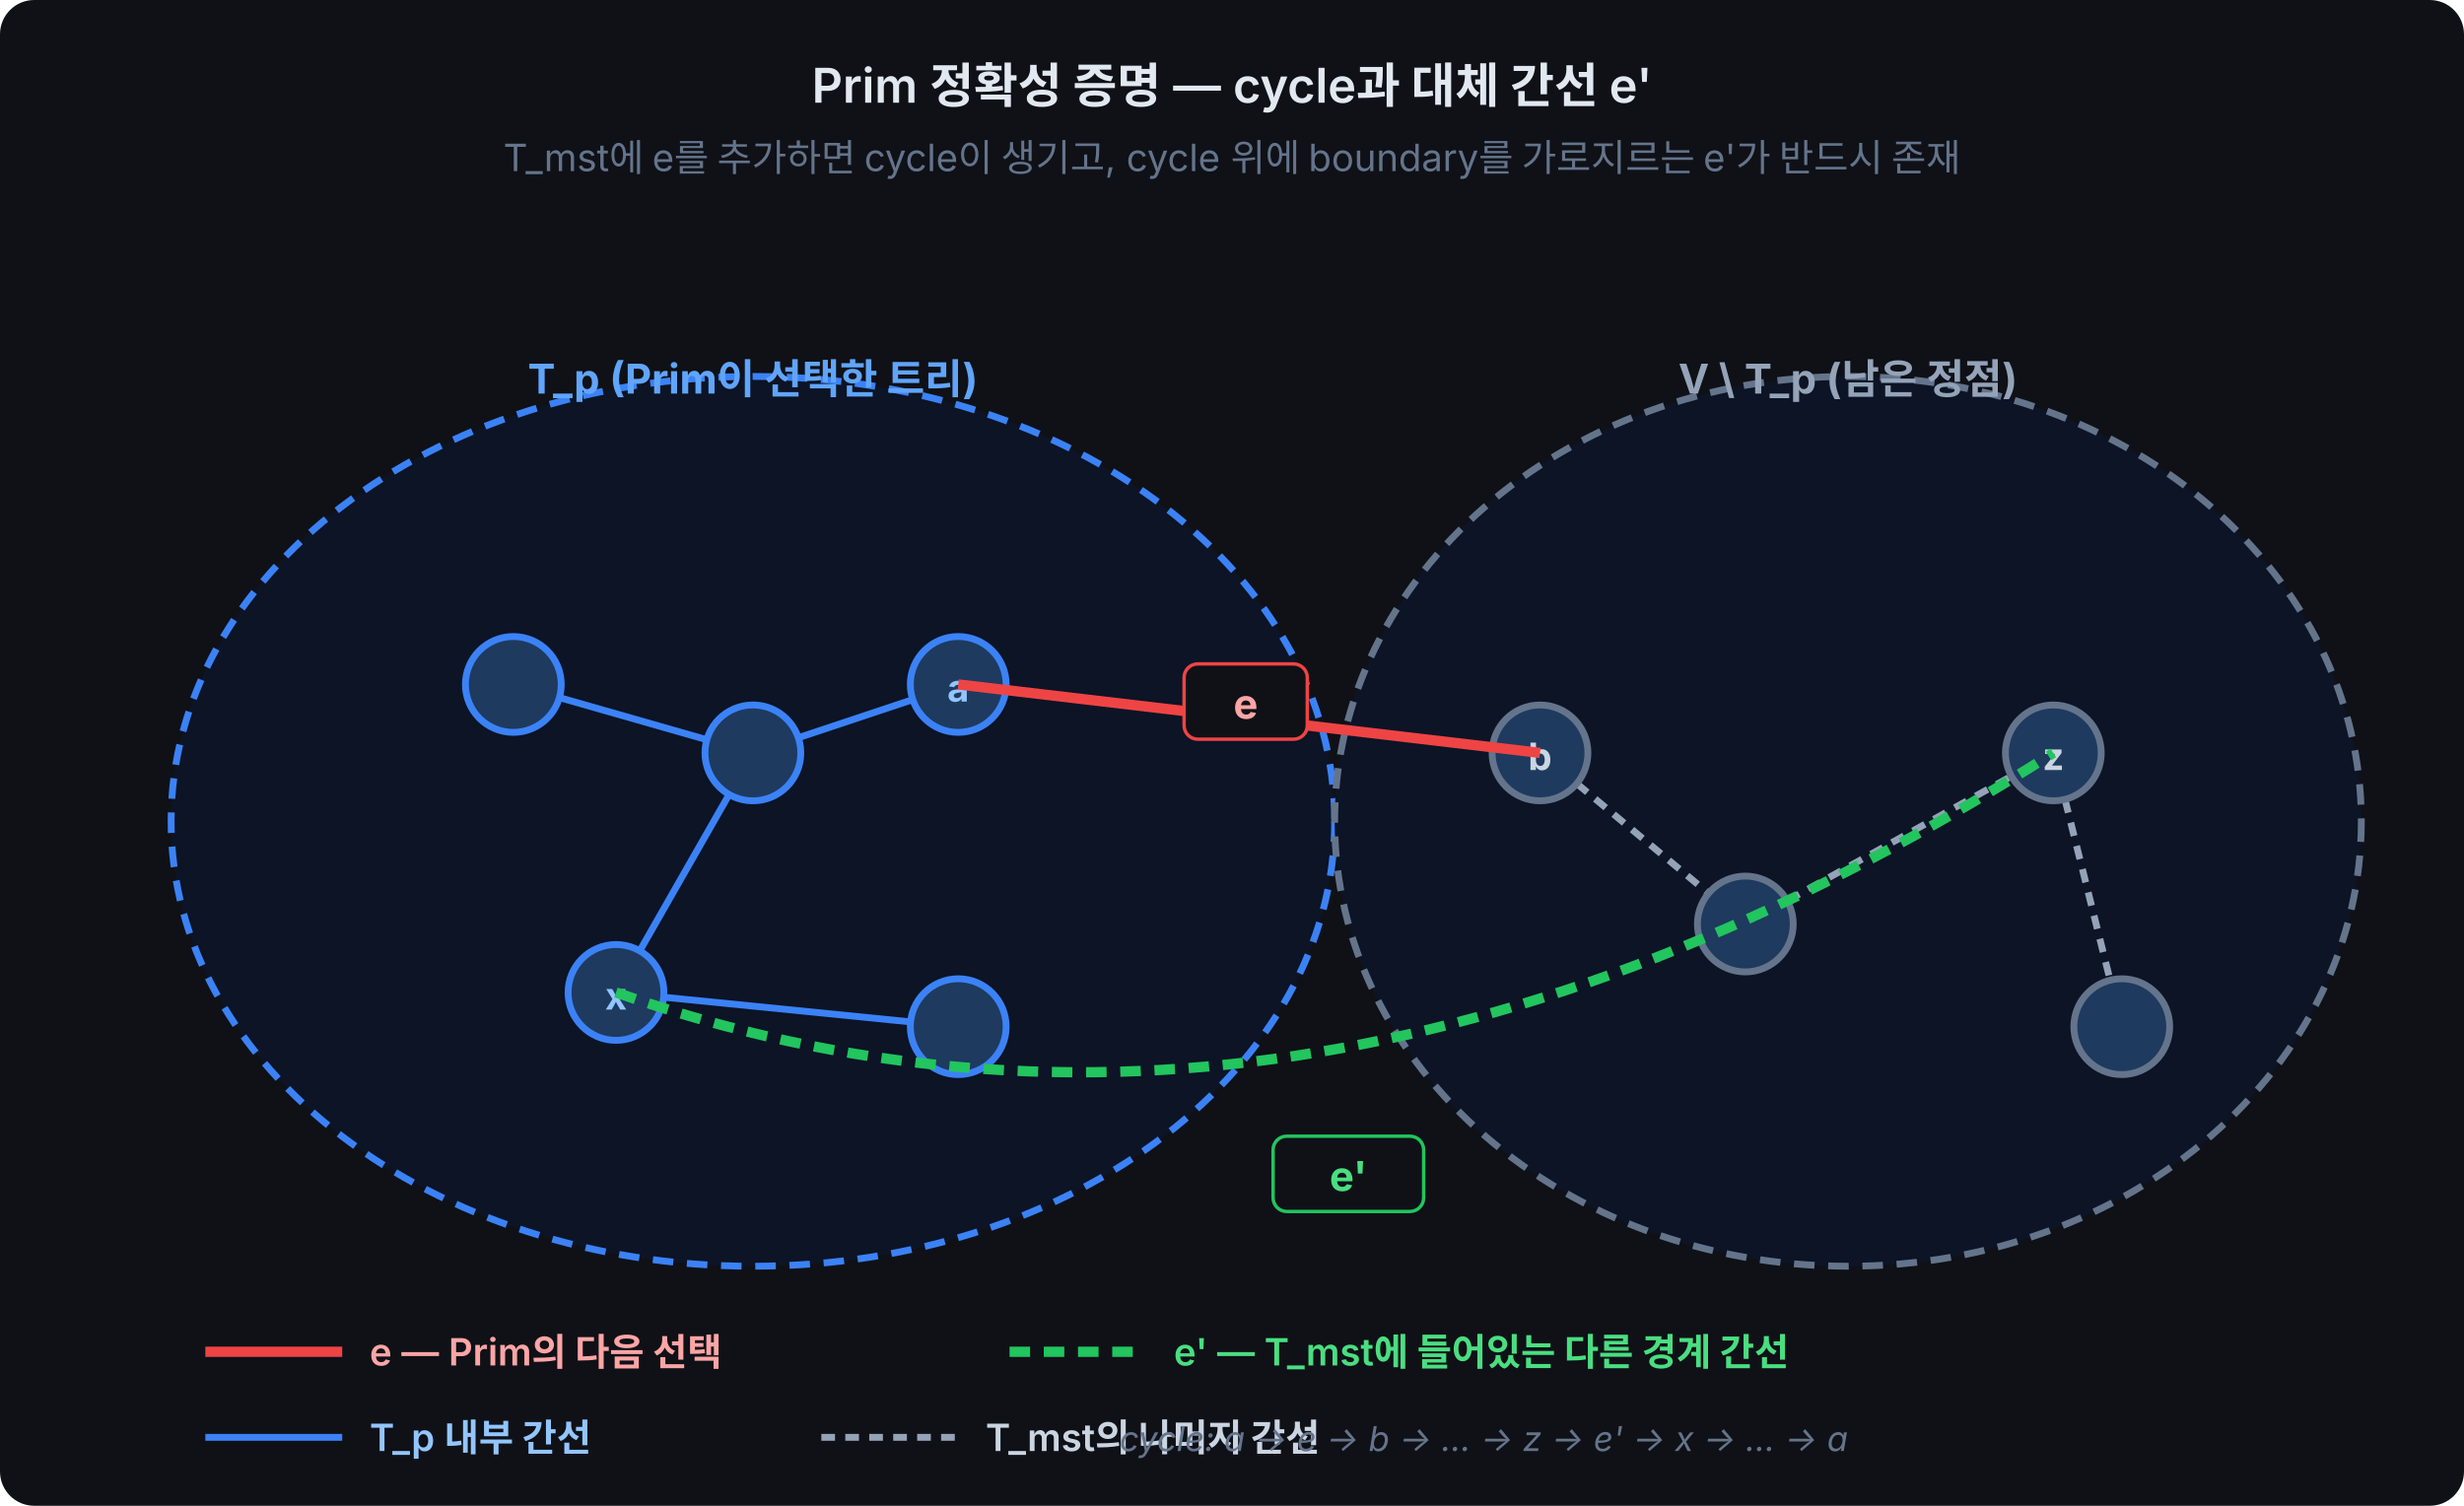
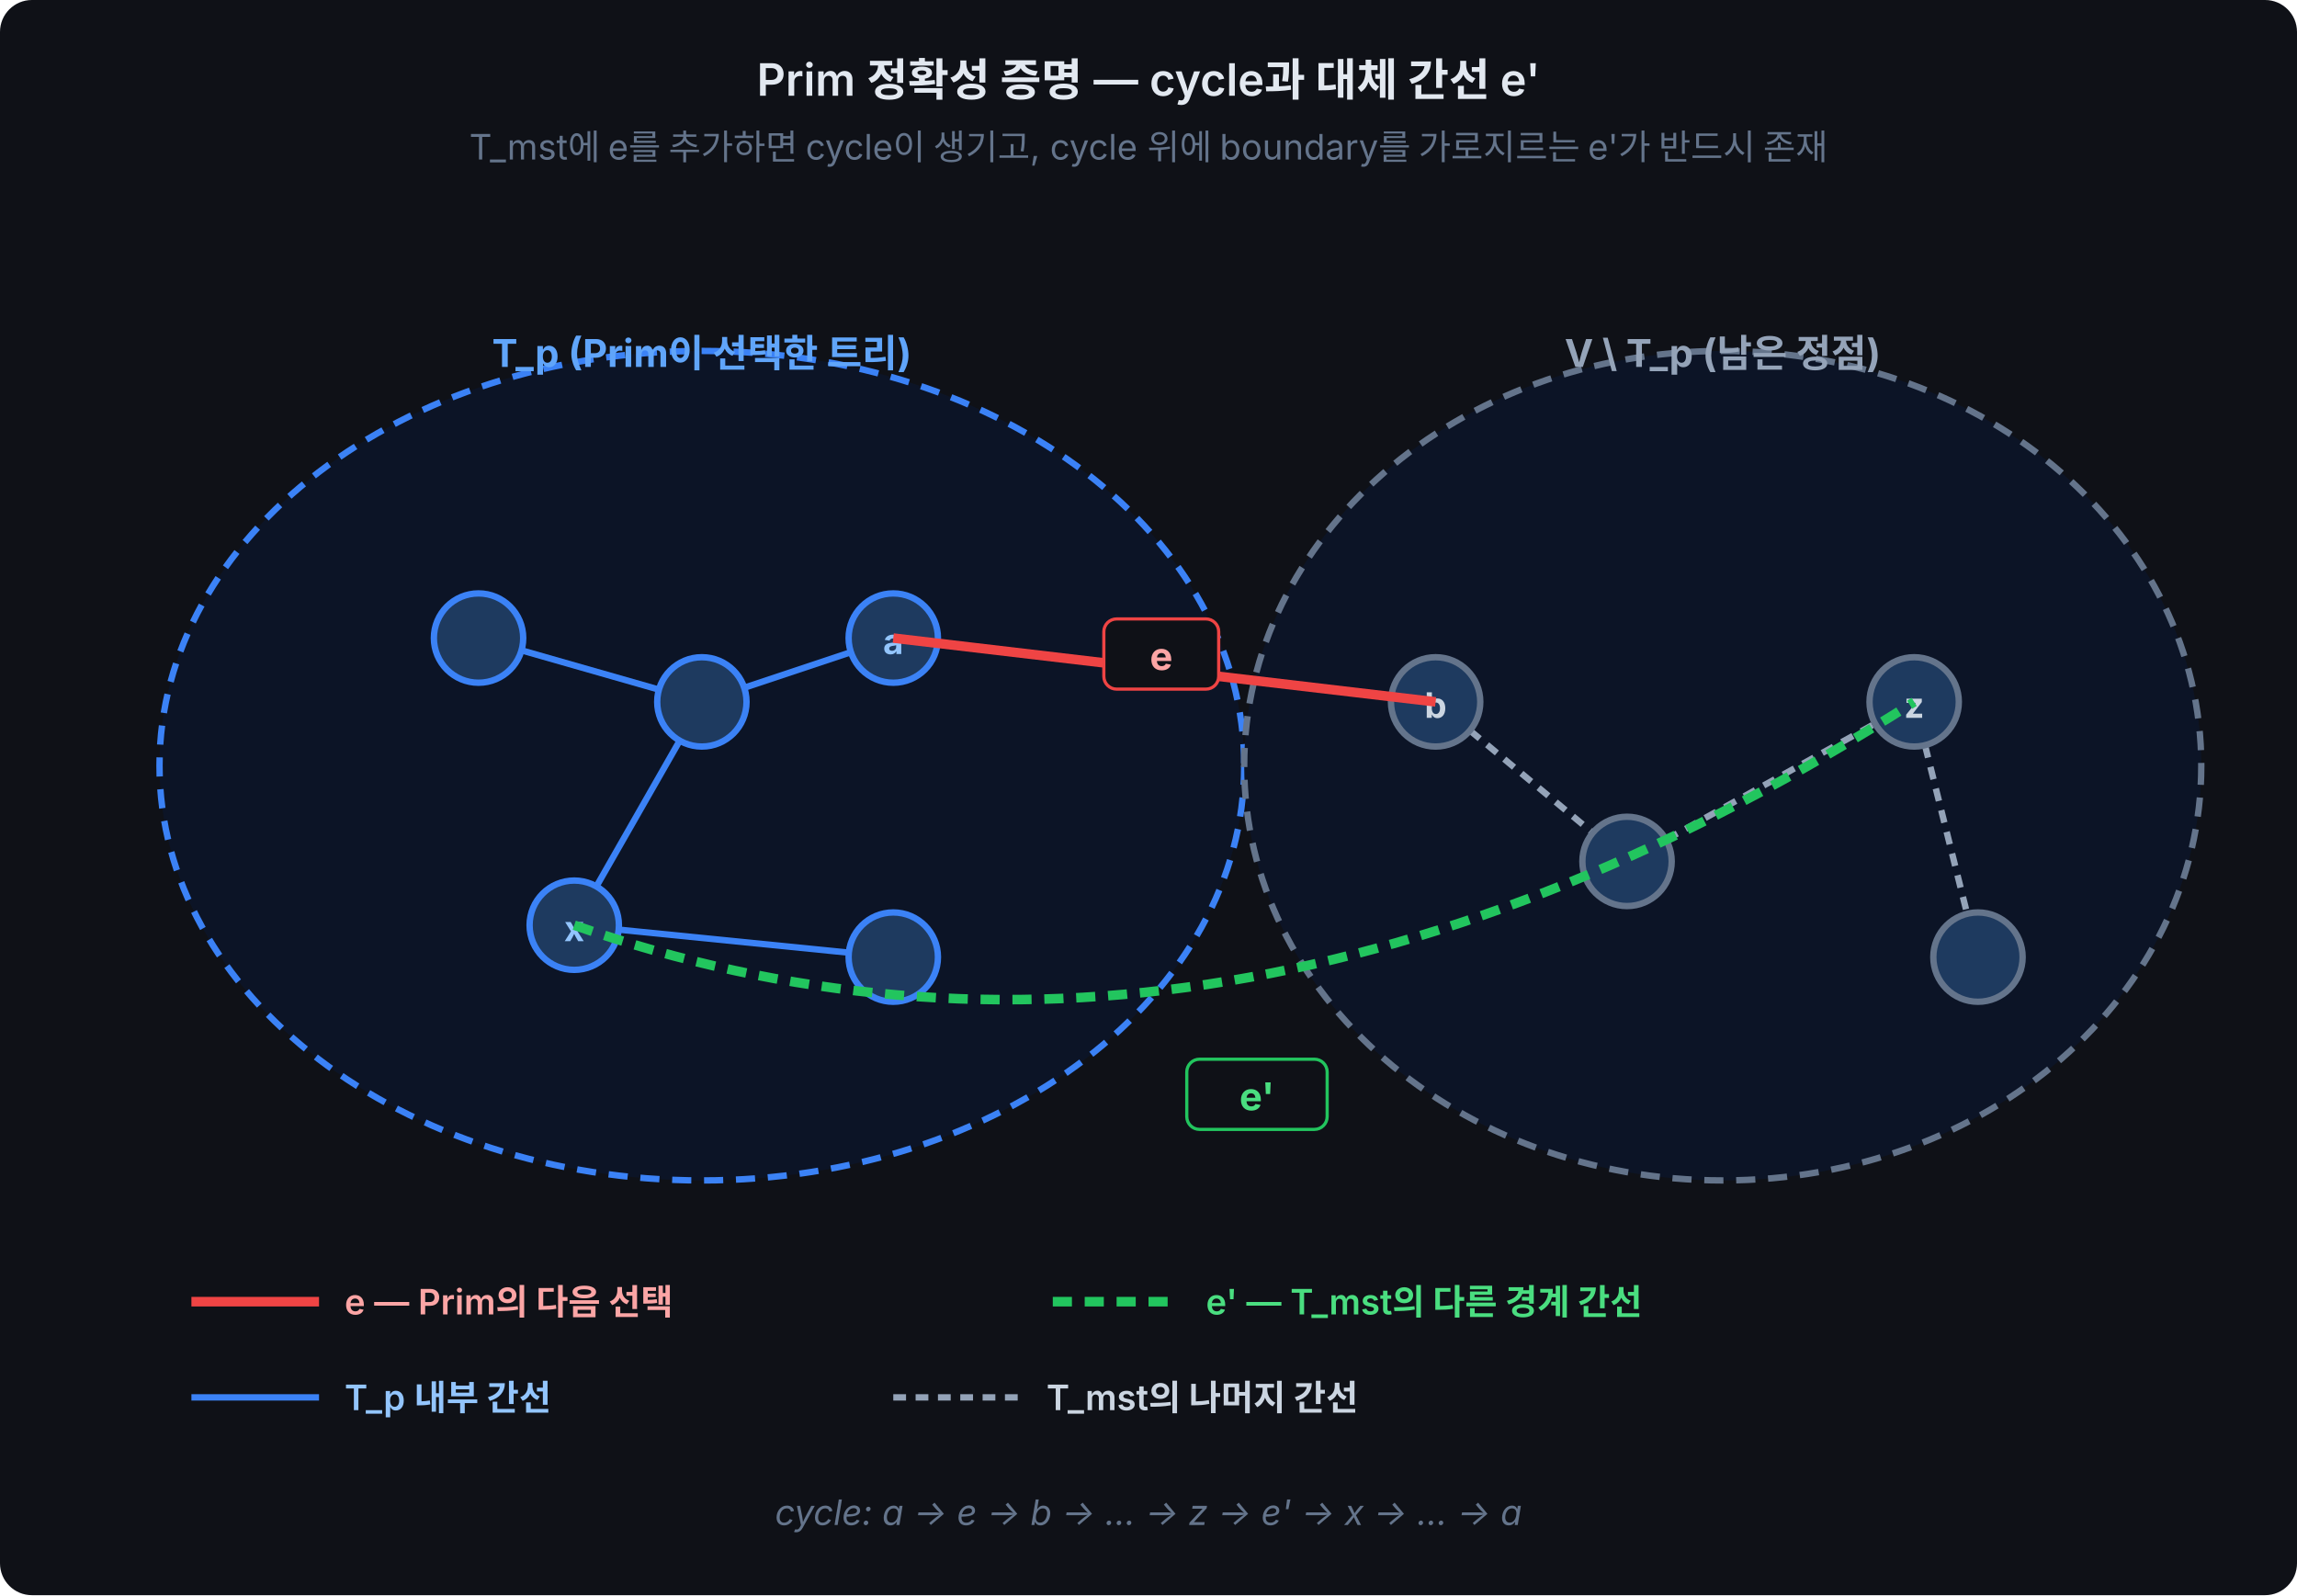
- <svg xmlns="http://www.w3.org/2000/svg" viewBox="0 0 720 440" width="1080" height="660" font-family="system-ui,-apple-system,sans-serif">
-   <rect width="720" height="440" rx="10" fill="#0f1117" />
+ <svg xmlns="http://www.w3.org/2000/svg" viewBox="0 0 720 500" width="1080" height="750" font-family="system-ui,-apple-system,sans-serif">
+   <rect width="720" height="500" rx="10" fill="#0f1117" />
  <text x="360" y="30" text-anchor="middle" fill="#e2e8f0" font-size="14" font-weight="600">Prim 정확성 증명 — cycle과 대체 간선 e'</text>
  <text x="360" y="50" text-anchor="middle" fill="#64748b" font-size="11">T_mst에 e를 추가하면 cycle이 생기고, cycle 위에 boundary를 가로지르는 e'가 반드시 존재</text>
  <ellipse cx="220" cy="240" rx="170" ry="130" fill="#0c1426" stroke="#3b82f6" stroke-width="2" stroke-dasharray="6 4" />
  <text x="220" y="115" text-anchor="middle" fill="#60a5fa" font-size="12" font-weight="700">T_p (Prim이 선택한 트리)</text>
  <ellipse cx="540" cy="240" rx="150" ry="130" fill="#0c1426" stroke="#64748b" stroke-width="2" stroke-dasharray="6 4" />
  <text x="540" y="115" text-anchor="middle" fill="#94a3b8" font-size="12" font-weight="700">V \ T_p (남은 정점)</text>
  <line x1="150" y1="200" x2="220" y2="220" stroke="#3b82f6" stroke-width="2" />
  <line x1="220" y1="220" x2="280" y2="200" stroke="#3b82f6" stroke-width="2" />
  <line x1="220" y1="220" x2="180" y2="290" stroke="#3b82f6" stroke-width="2" />
  <line x1="180" y1="290" x2="280" y2="300" stroke="#3b82f6" stroke-width="2" />
  <circle cx="150" cy="200" r="14" fill="#1e3a5f" stroke="#3b82f6" stroke-width="2" />
  <circle cx="220" cy="220" r="14" fill="#1e3a5f" stroke="#3b82f6" stroke-width="2" />
  <circle cx="280" cy="200" r="14" fill="#1e3a5f" stroke="#3b82f6" stroke-width="2" />
  <text x="280" y="205" text-anchor="middle" fill="#93c5fd" font-size="11" font-weight="700">a</text>
  <circle cx="180" cy="290" r="14" fill="#1e3a5f" stroke="#3b82f6" stroke-width="2" />
  <text x="180" y="295" text-anchor="middle" fill="#93c5fd" font-size="11" font-weight="700">x</text>
  <circle cx="280" cy="300" r="14" fill="#1e3a5f" stroke="#3b82f6" stroke-width="2" />
  <line x1="450" y1="220" x2="510" y2="270" stroke="#94a3b8" stroke-width="2" stroke-dasharray="4 3" />
  <line x1="510" y1="270" x2="600" y2="220" stroke="#94a3b8" stroke-width="2" stroke-dasharray="4 3" />
  <line x1="600" y1="220" x2="620" y2="300" stroke="#94a3b8" stroke-width="2" stroke-dasharray="4 3" />
  <circle cx="450" cy="220" r="14" fill="#1e3a5f" stroke="#64748b" stroke-width="2" />
  <text x="450" y="225" text-anchor="middle" fill="#cbd5e1" font-size="11" font-weight="700">b</text>
  <circle cx="510" cy="270" r="14" fill="#1e3a5f" stroke="#64748b" stroke-width="2" />
  <circle cx="600" cy="220" r="14" fill="#1e3a5f" stroke="#64748b" stroke-width="2" />
  <text x="600" y="225" text-anchor="middle" fill="#cbd5e1" font-size="11" font-weight="700">z</text>
  <circle cx="620" cy="300" r="14" fill="#1e3a5f" stroke="#64748b" stroke-width="2" />
  <line x1="280" y1="200" x2="450" y2="220" stroke="#ef4444" stroke-width="3" />
  <rect x="346" y="194" width="36" height="22" rx="4" fill="#0f1117" stroke="#ef4444" />
  <text x="364" y="210" text-anchor="middle" fill="#fca5a5" font-size="12" font-weight="700">e</text>
  <path d="M 180 290 Q 380 360 600 220" fill="none" stroke="#22c55e" stroke-width="3" stroke-dasharray="6 4" />
  <rect x="372" y="332" width="44" height="22" rx="4" fill="#0f1117" stroke="#22c55e" />
  <text x="394" y="348" text-anchor="middle" fill="#4ade80" font-size="12" font-weight="700">e'</text>
-   <line x1="60" y1="395" x2="100" y2="395" stroke="#ef4444" stroke-width="3" />
-   <text x="108" y="399" fill="#fca5a5" font-size="11" font-weight="600">e — Prim의 다음 선택</text>
-   <line x1="295" y1="395" x2="335" y2="395" stroke="#22c55e" stroke-width="3" stroke-dasharray="6 4" />
-   <text x="343" y="399" fill="#4ade80" font-size="11" font-weight="600">e' — T_mst에 들어있는 다른 경계 간선</text>
-   <line x1="60" y1="420" x2="100" y2="420" stroke="#3b82f6" stroke-width="2" />
-   <text x="108" y="424" fill="#93c5fd" font-size="11" font-weight="600">T_p 내부 간선</text>
-   <line x1="240" y1="420" x2="280" y2="420" stroke="#94a3b8" stroke-width="2" stroke-dasharray="4 3" />
-   <text x="288" y="424" fill="#cbd5e1" font-size="11" font-weight="600">T_mst의 나머지 간선</text>
-   <text x="540" y="424" text-anchor="end" fill="#64748b" font-size="10" font-style="italic">cycle: a → e → b → ... → z → e' → x → ... → a</text>
+   <line x1="60" y1="408" x2="100" y2="408" stroke="#ef4444" stroke-width="3" />
+   <text x="108" y="412" fill="#fca5a5" font-size="11" font-weight="600">e — Prim의 다음 선택</text>
+   <line x1="330" y1="408" x2="370" y2="408" stroke="#22c55e" stroke-width="3" stroke-dasharray="6 4" />
+   <text x="378" y="412" fill="#4ade80" font-size="11" font-weight="600">e' — T_mst의 다른 경계 간선</text>
+   <line x1="60" y1="438" x2="100" y2="438" stroke="#3b82f6" stroke-width="2" />
+   <text x="108" y="442" fill="#93c5fd" font-size="11" font-weight="600">T_p 내부 간선</text>
+   <line x1="280" y1="438" x2="320" y2="438" stroke="#94a3b8" stroke-width="2" stroke-dasharray="4 3" />
+   <text x="328" y="442" fill="#cbd5e1" font-size="11" font-weight="600">T_mst의 나머지 간선</text>
+   <text x="360" y="478" text-anchor="middle" fill="#64748b" font-size="11" font-style="italic">cycle: a → e → b → ... → z → e' → x → ... → a</text>
</svg>
